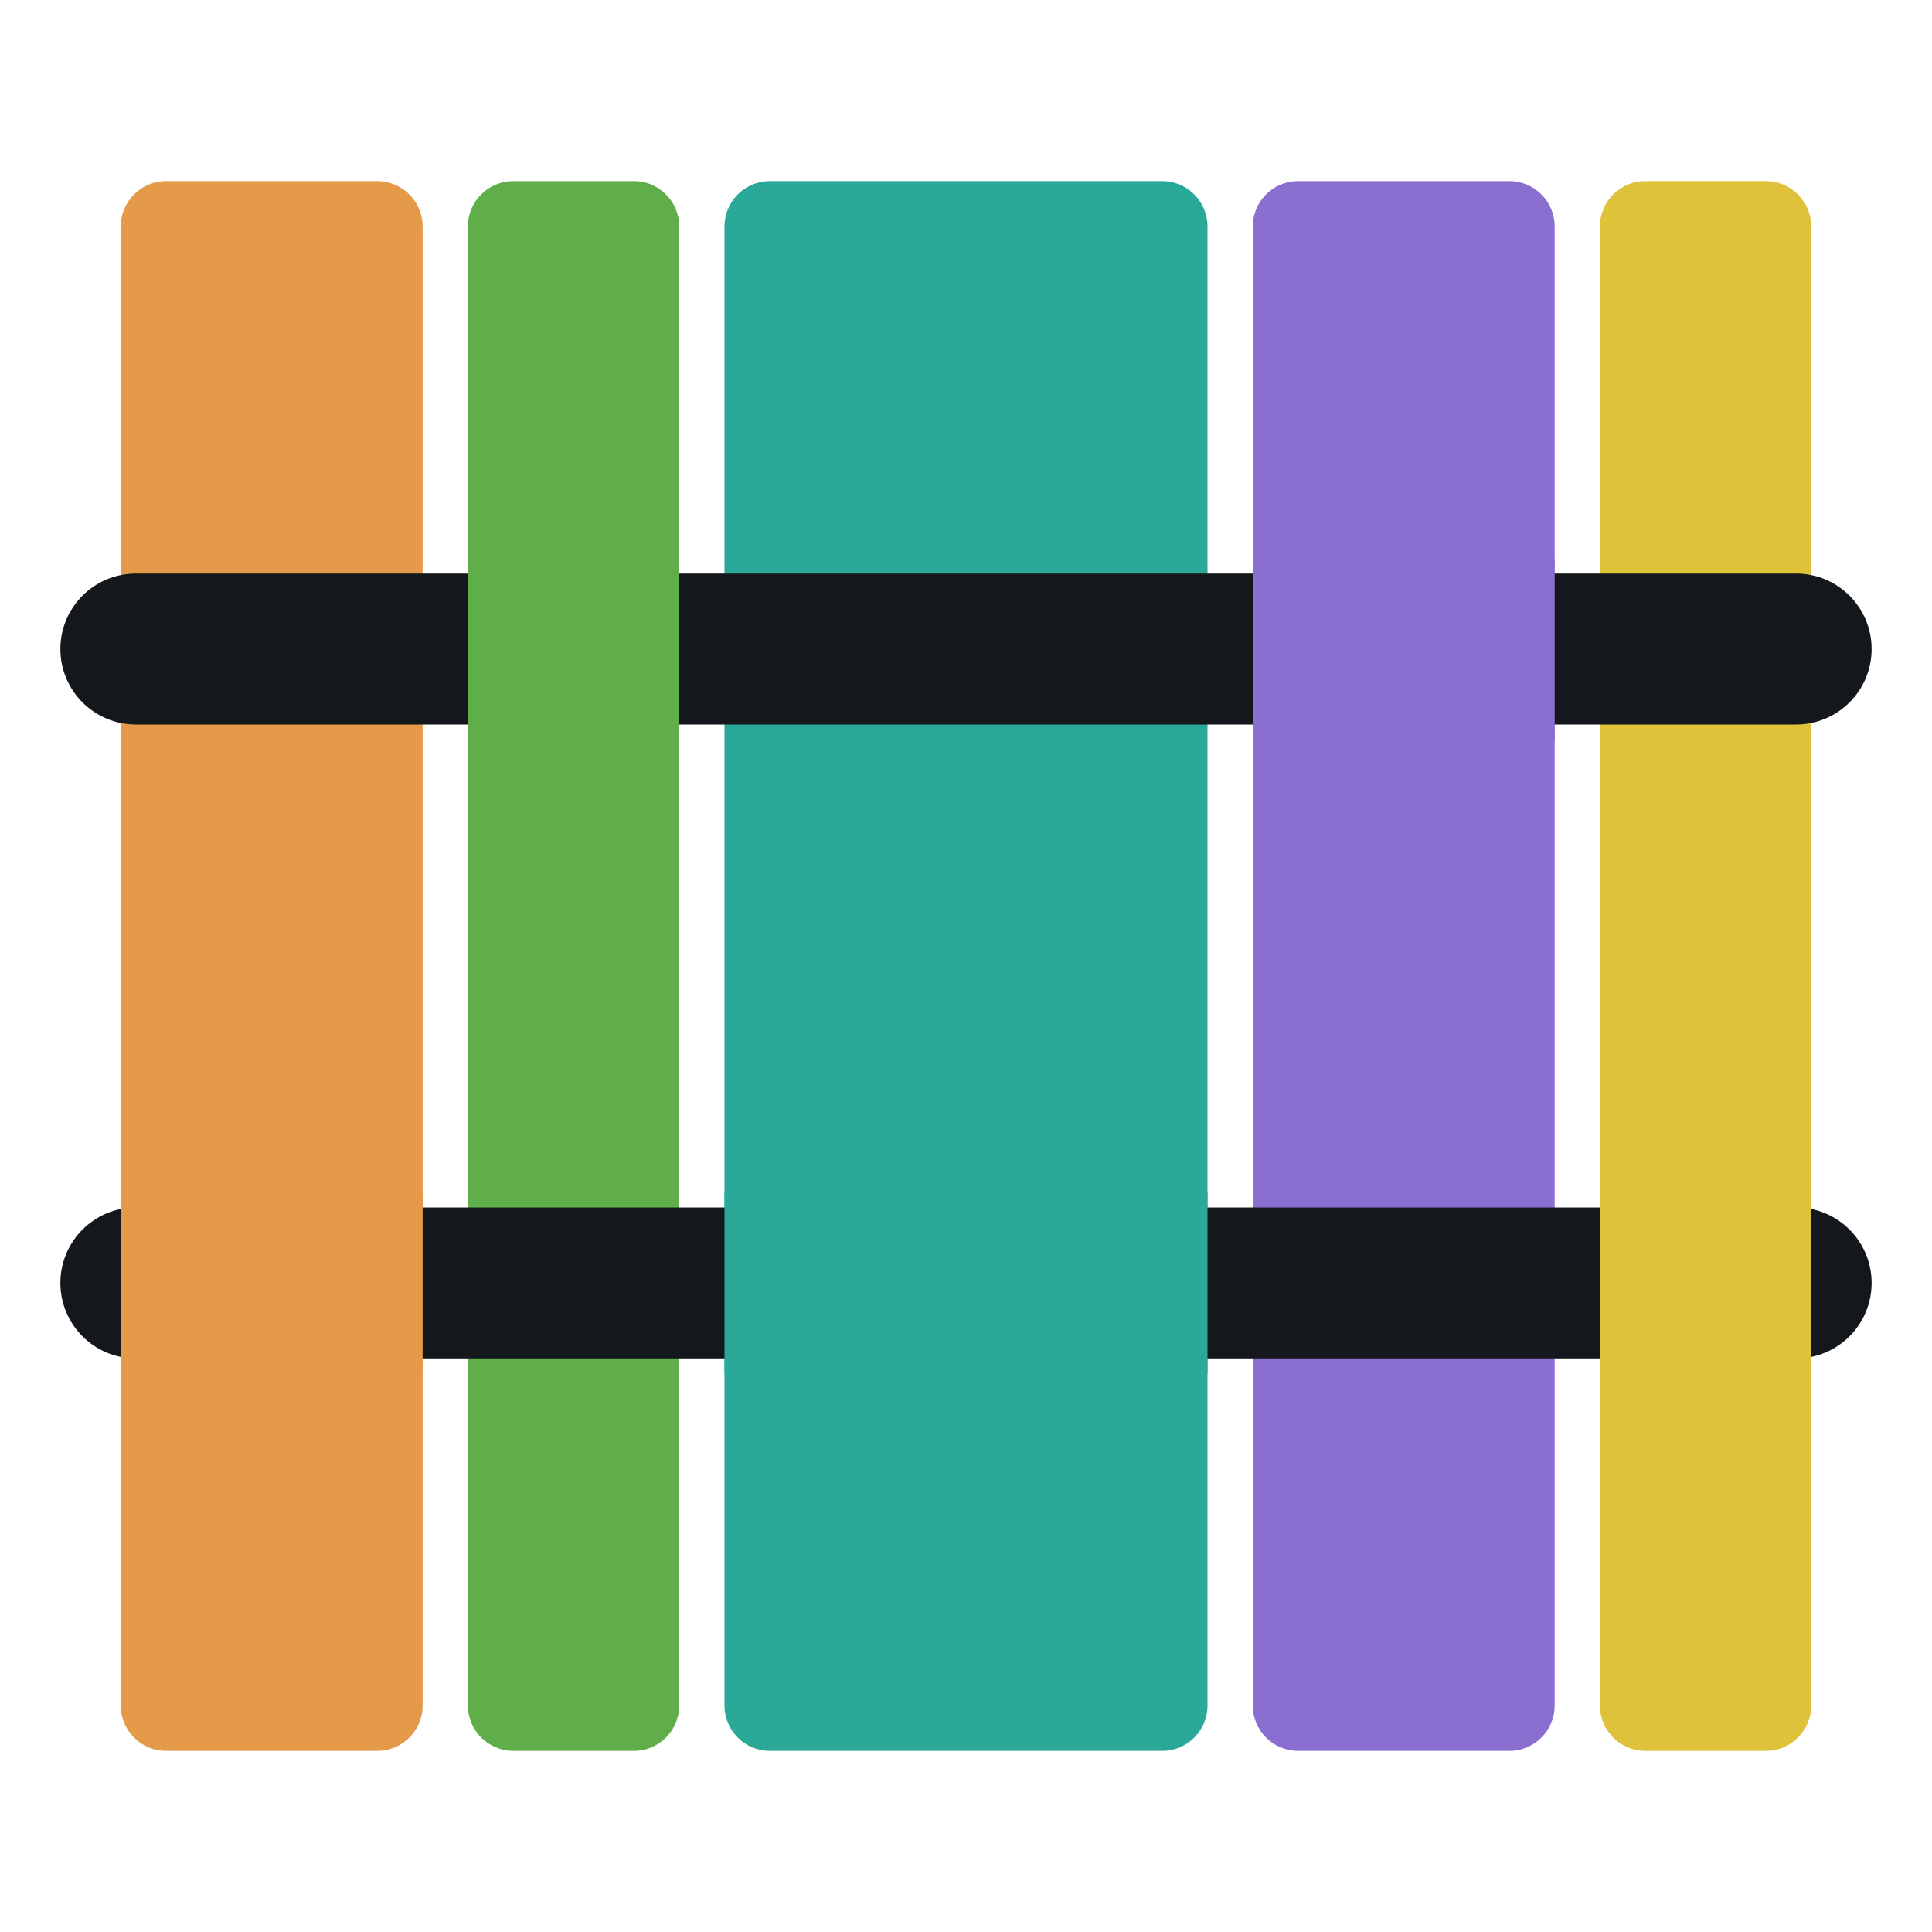
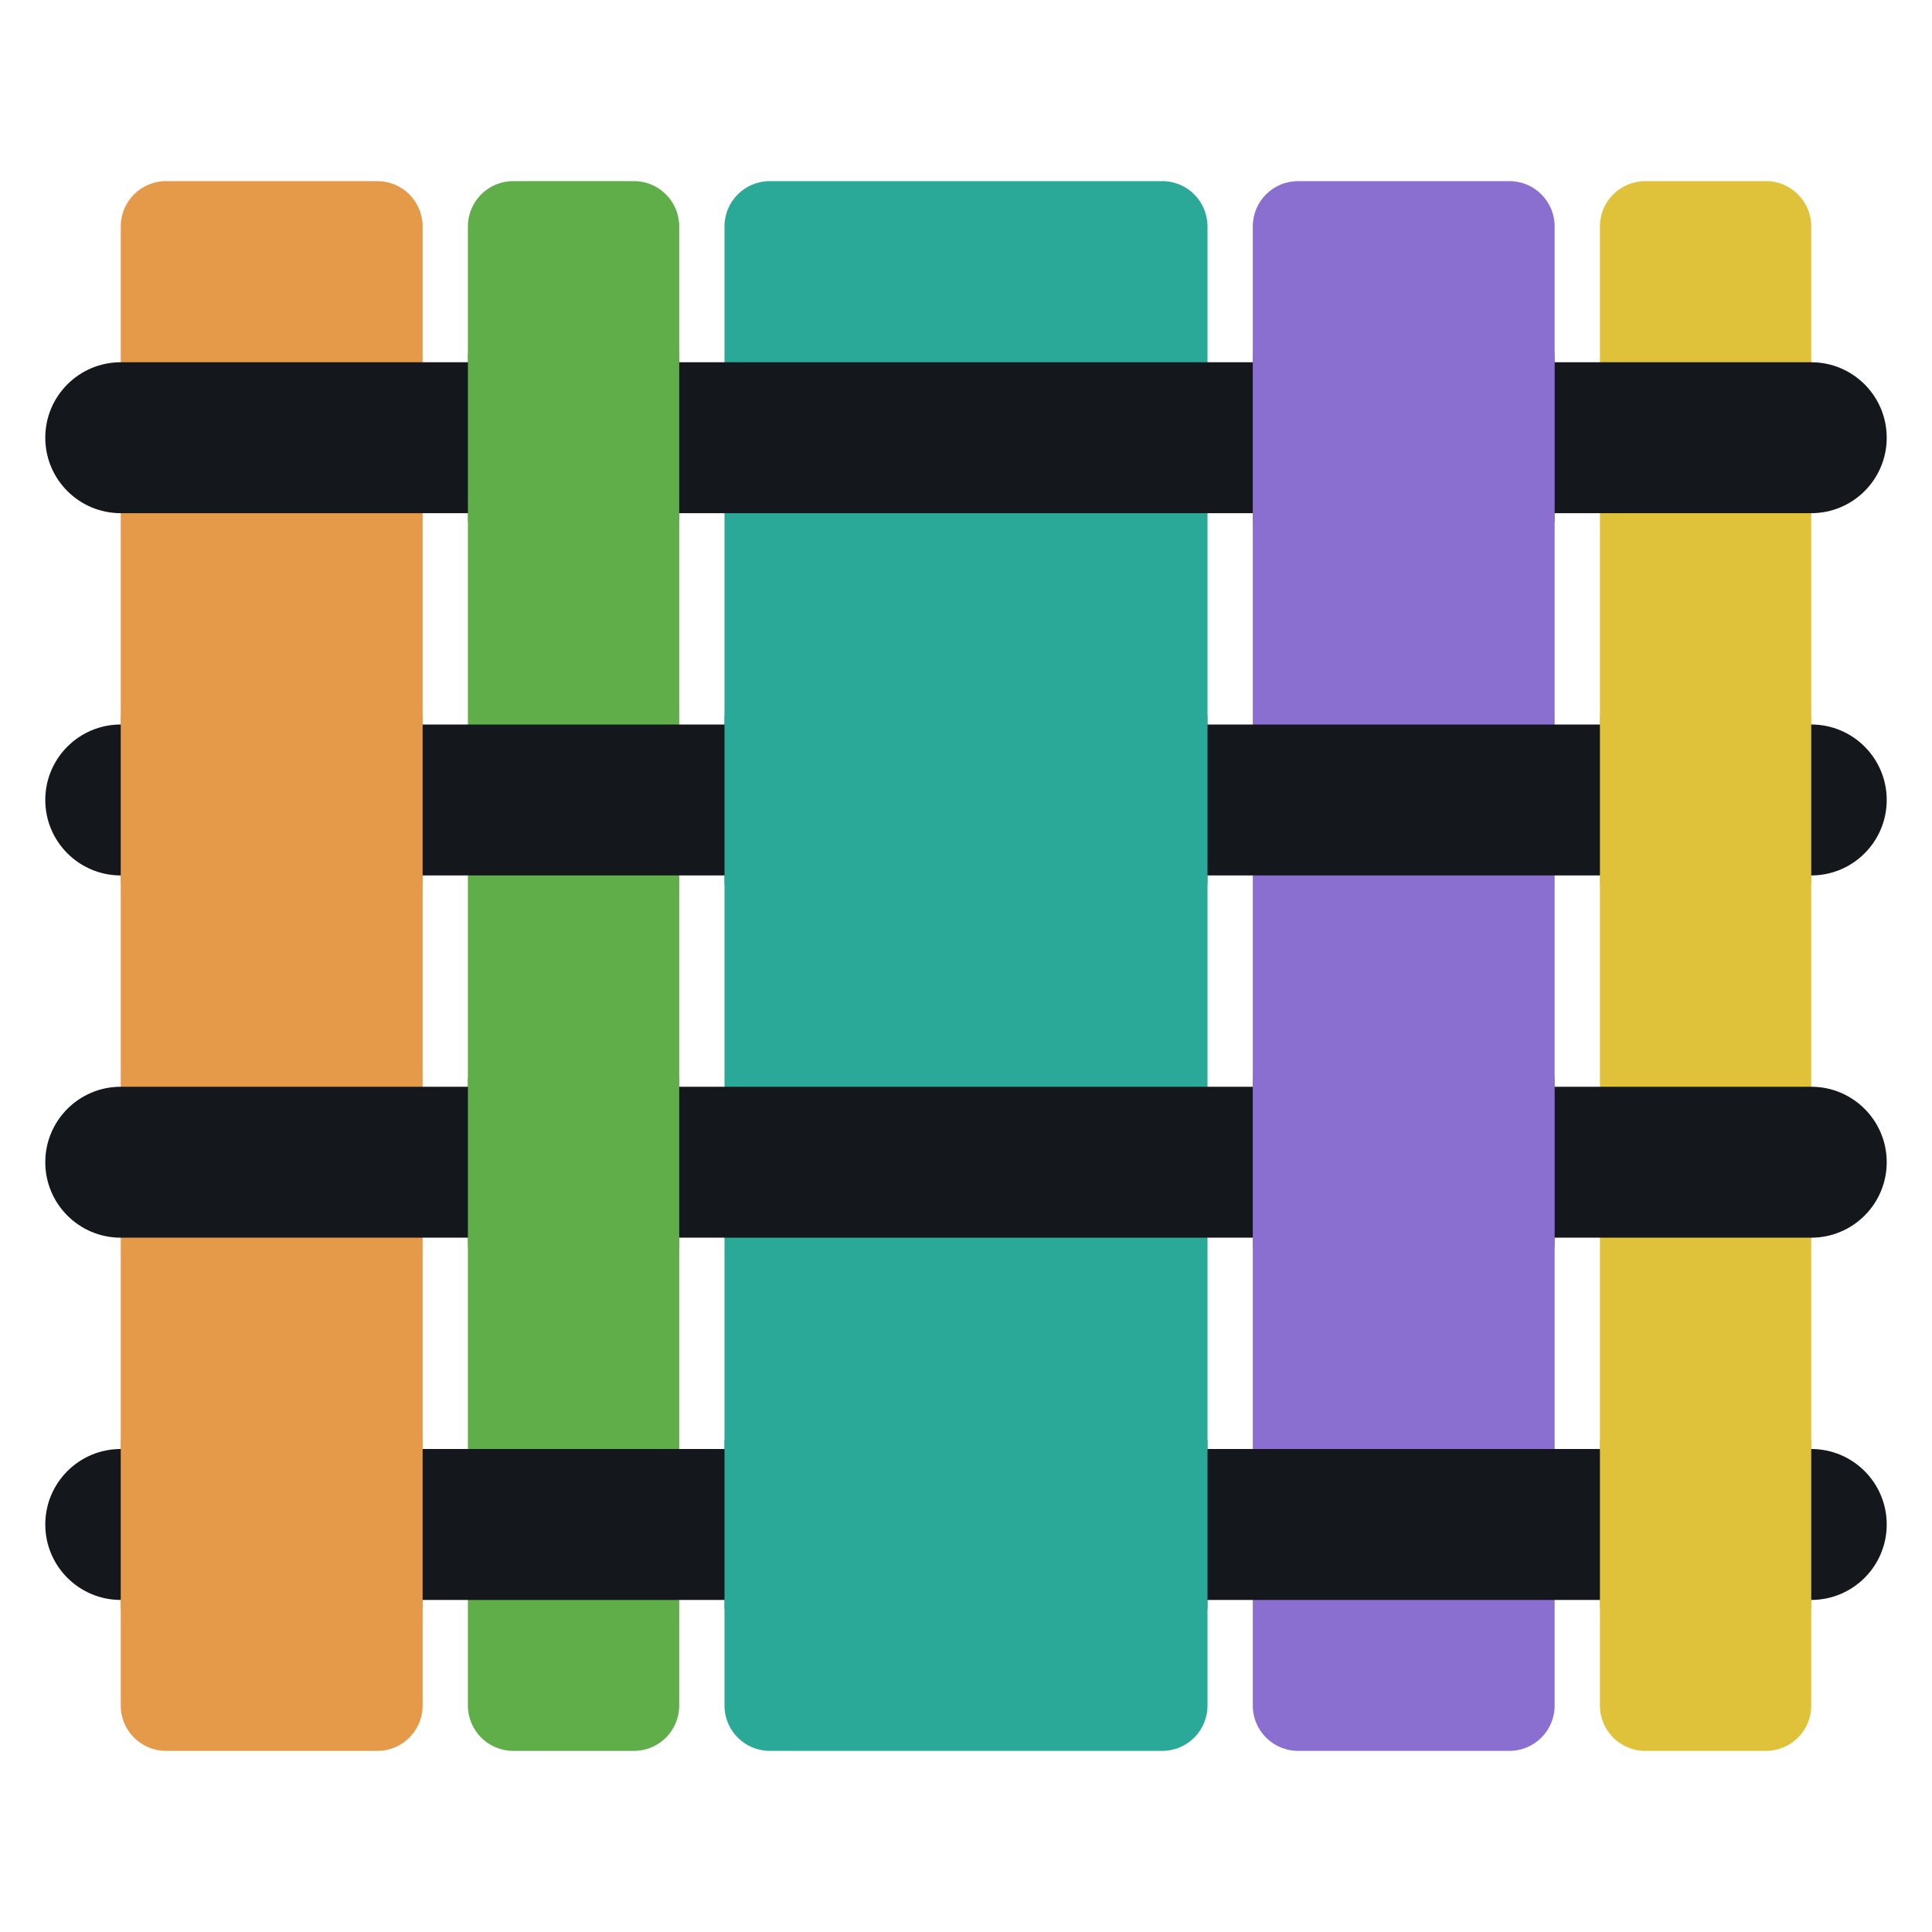
<svg xmlns="http://www.w3.org/2000/svg" viewBox="0 0 64 64" role="img" aria-label="CityLoom">
  <rect x="4" y="6" width="10" height="52" rx="1.5" fill="#e59a4a" />
  <rect x="15.5" y="6" width="7" height="52" rx="1.5" fill="#5fae4a" />
  <rect x="24" y="6" width="16" height="52" rx="1.5" fill="#2aa898" />
  <rect x="41.5" y="6" width="10" height="52" rx="1.5" fill="#8a6fd1" />
  <rect x="53" y="6" width="7" height="52" rx="1.5" fill="#e0c23a" />
-   <rect fill="#14181c" x="2" y="19" width="60" height="5" rx="2.5" />
-   <rect fill="#14181c" x="2" y="40" width="60" height="5" rx="2.5" />
-   <rect x="15.5" y="18.5" width="7" height="6" fill="#5fae4a" />
-   <rect x="41.5" y="18.5" width="10" height="6" fill="#8a6fd1" />
-   <rect x="4" y="39.5" width="10" height="6" fill="#e59a4a" />
-   <rect x="24" y="39.5" width="16" height="6" fill="#2aa898" />
-   <rect x="53" y="39.5" width="7" height="6" fill="#e0c23a" />
+   <rect fill="#14181c" x="1.5" y="12" width="61" height="5" rx="2.5" />
+   <rect fill="#14181c" x="1.5" y="24" width="61" height="5" rx="2.5" />
+   <rect fill="#14181c" x="1.5" y="36" width="61" height="5" rx="2.5" />
+   <rect fill="#14181c" x="1.5" y="48" width="61" height="5" rx="2.5" />
+   <rect x="15.5" y="11.7" width="7" height="5.6" fill="#5fae4a" />
+   <rect x="41.5" y="11.7" width="10" height="5.6" fill="#8a6fd1" />
+   <rect x="4" y="23.7" width="10" height="5.6" fill="#e59a4a" />
+   <rect x="24" y="23.7" width="16" height="5.6" fill="#2aa898" />
+   <rect x="53" y="23.7" width="7" height="5.6" fill="#e0c23a" />
+   <rect x="15.5" y="35.7" width="7" height="5.6" fill="#5fae4a" />
+   <rect x="41.5" y="35.7" width="10" height="5.6" fill="#8a6fd1" />
+   <rect x="4" y="47.7" width="10" height="5.6" fill="#e59a4a" />
+   <rect x="24" y="47.7" width="16" height="5.6" fill="#2aa898" />
+   <rect x="53" y="47.7" width="7" height="5.6" fill="#e0c23a" />
</svg>
